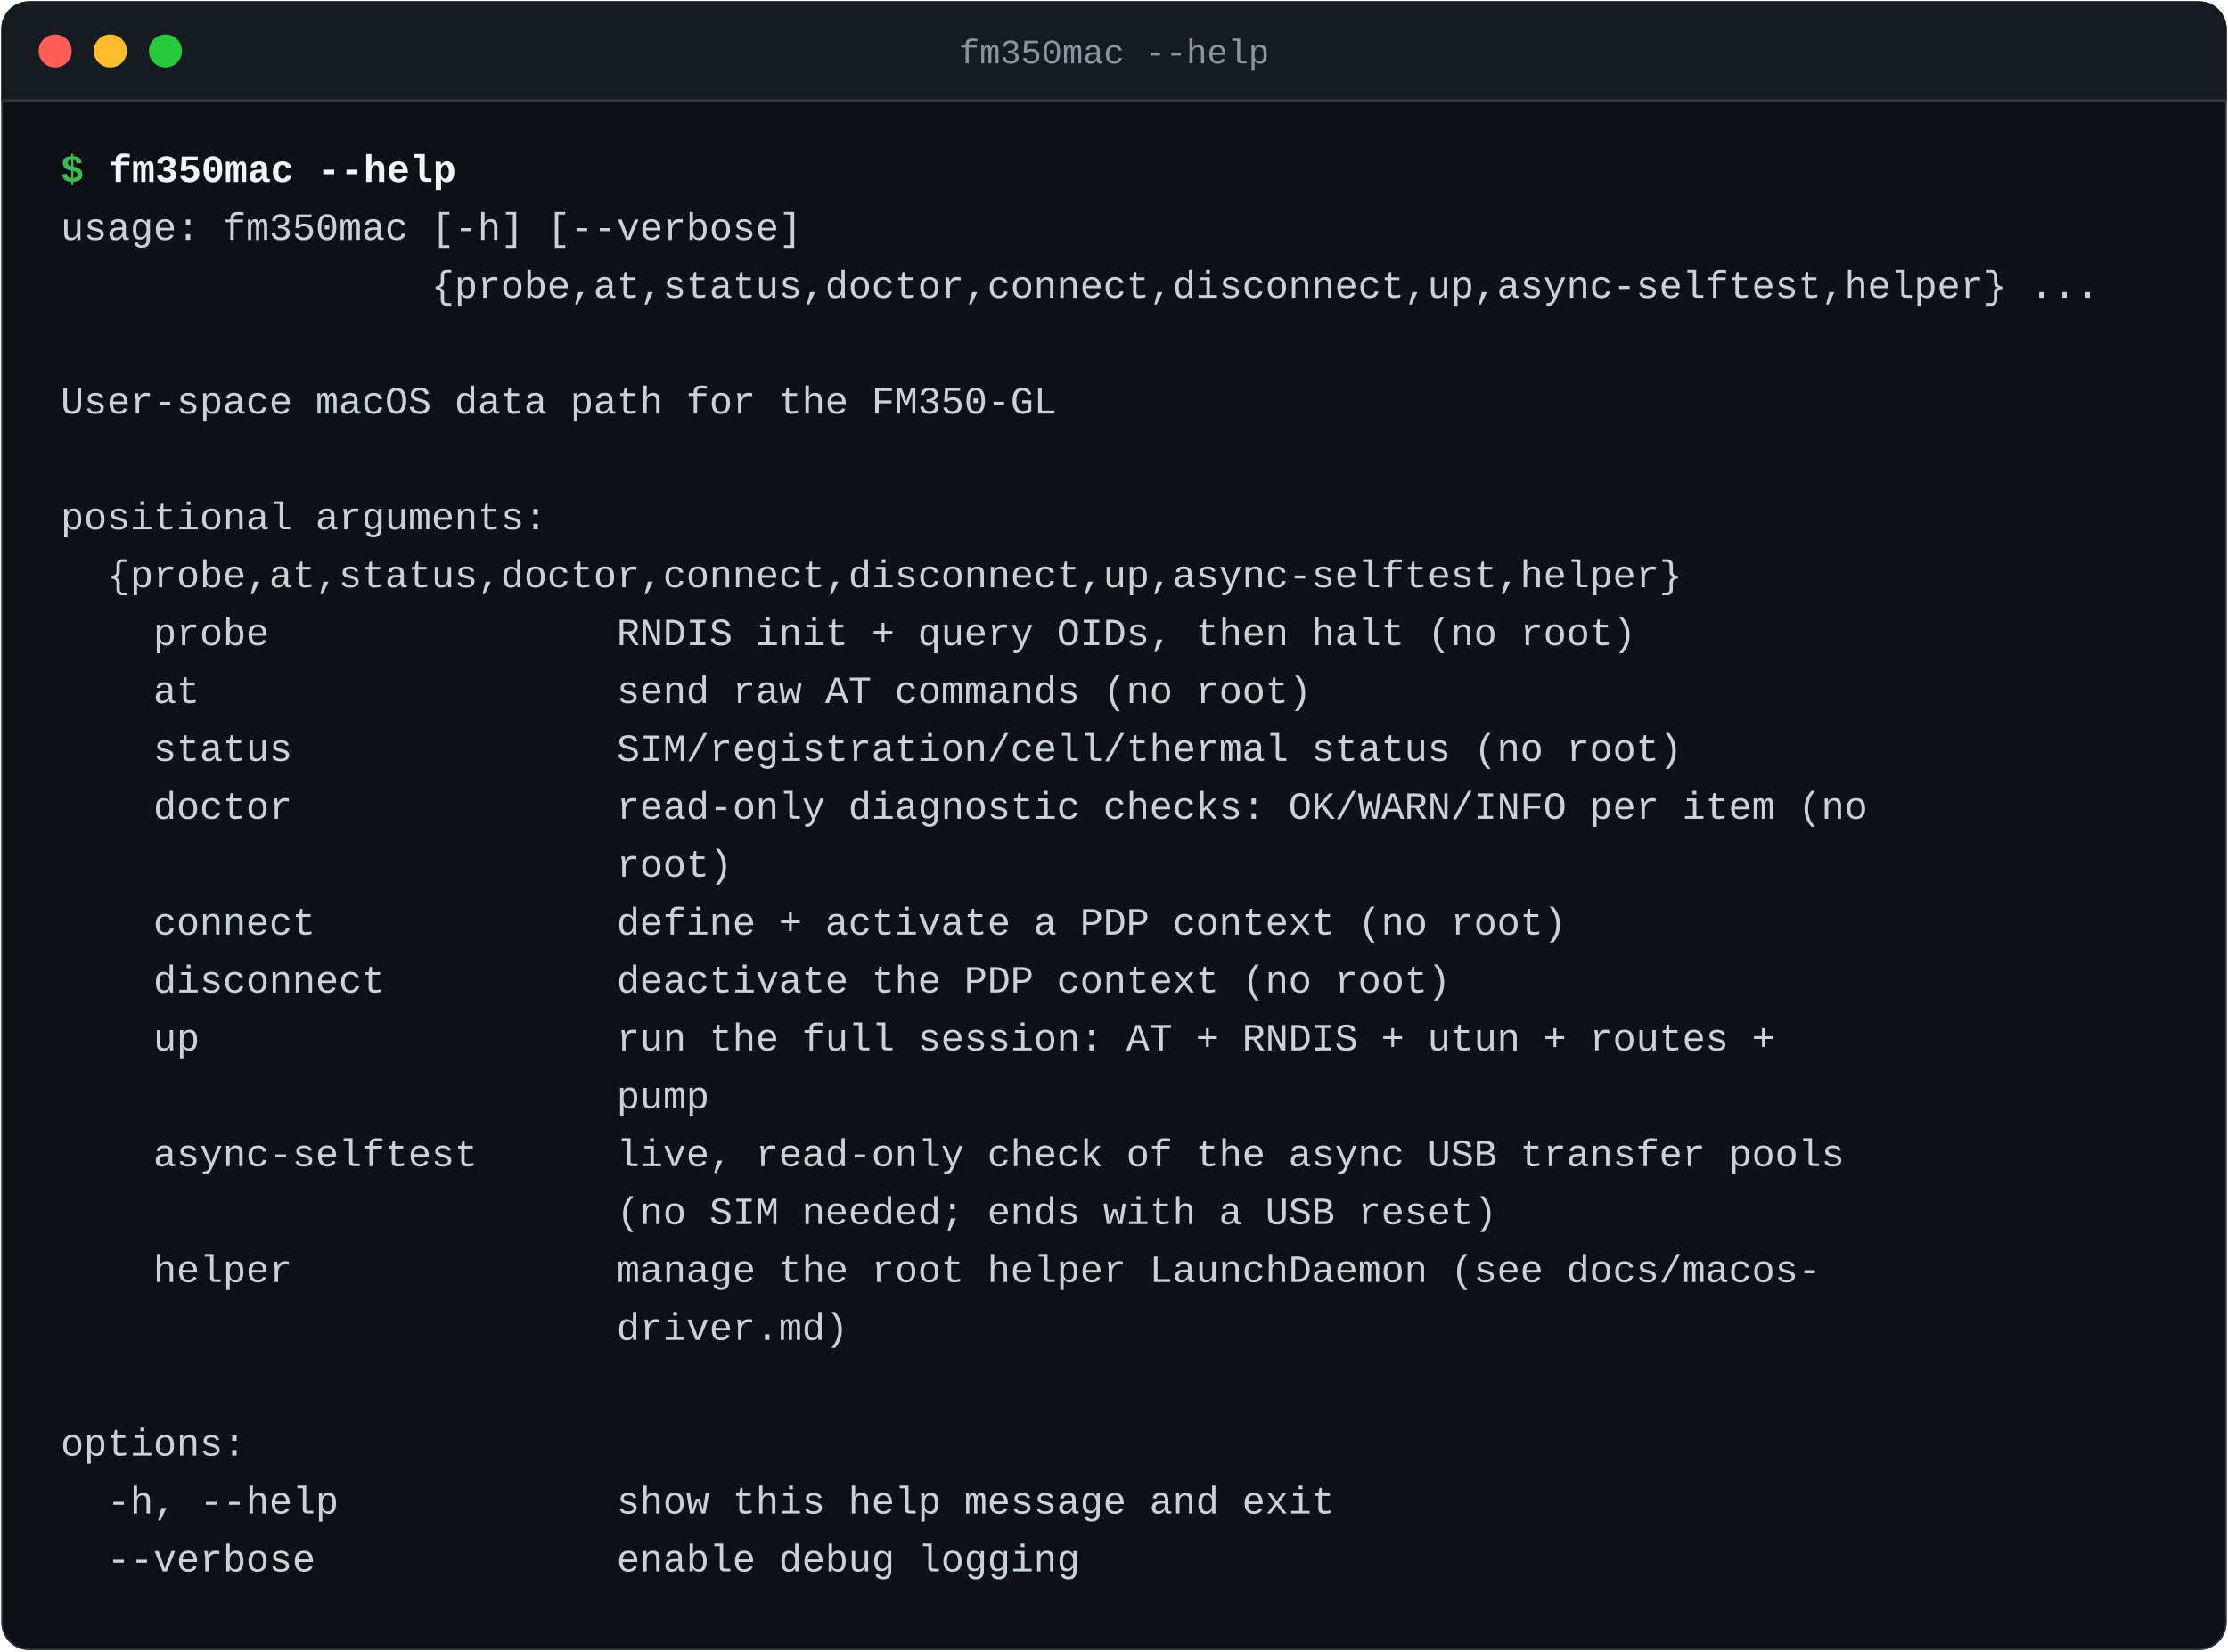
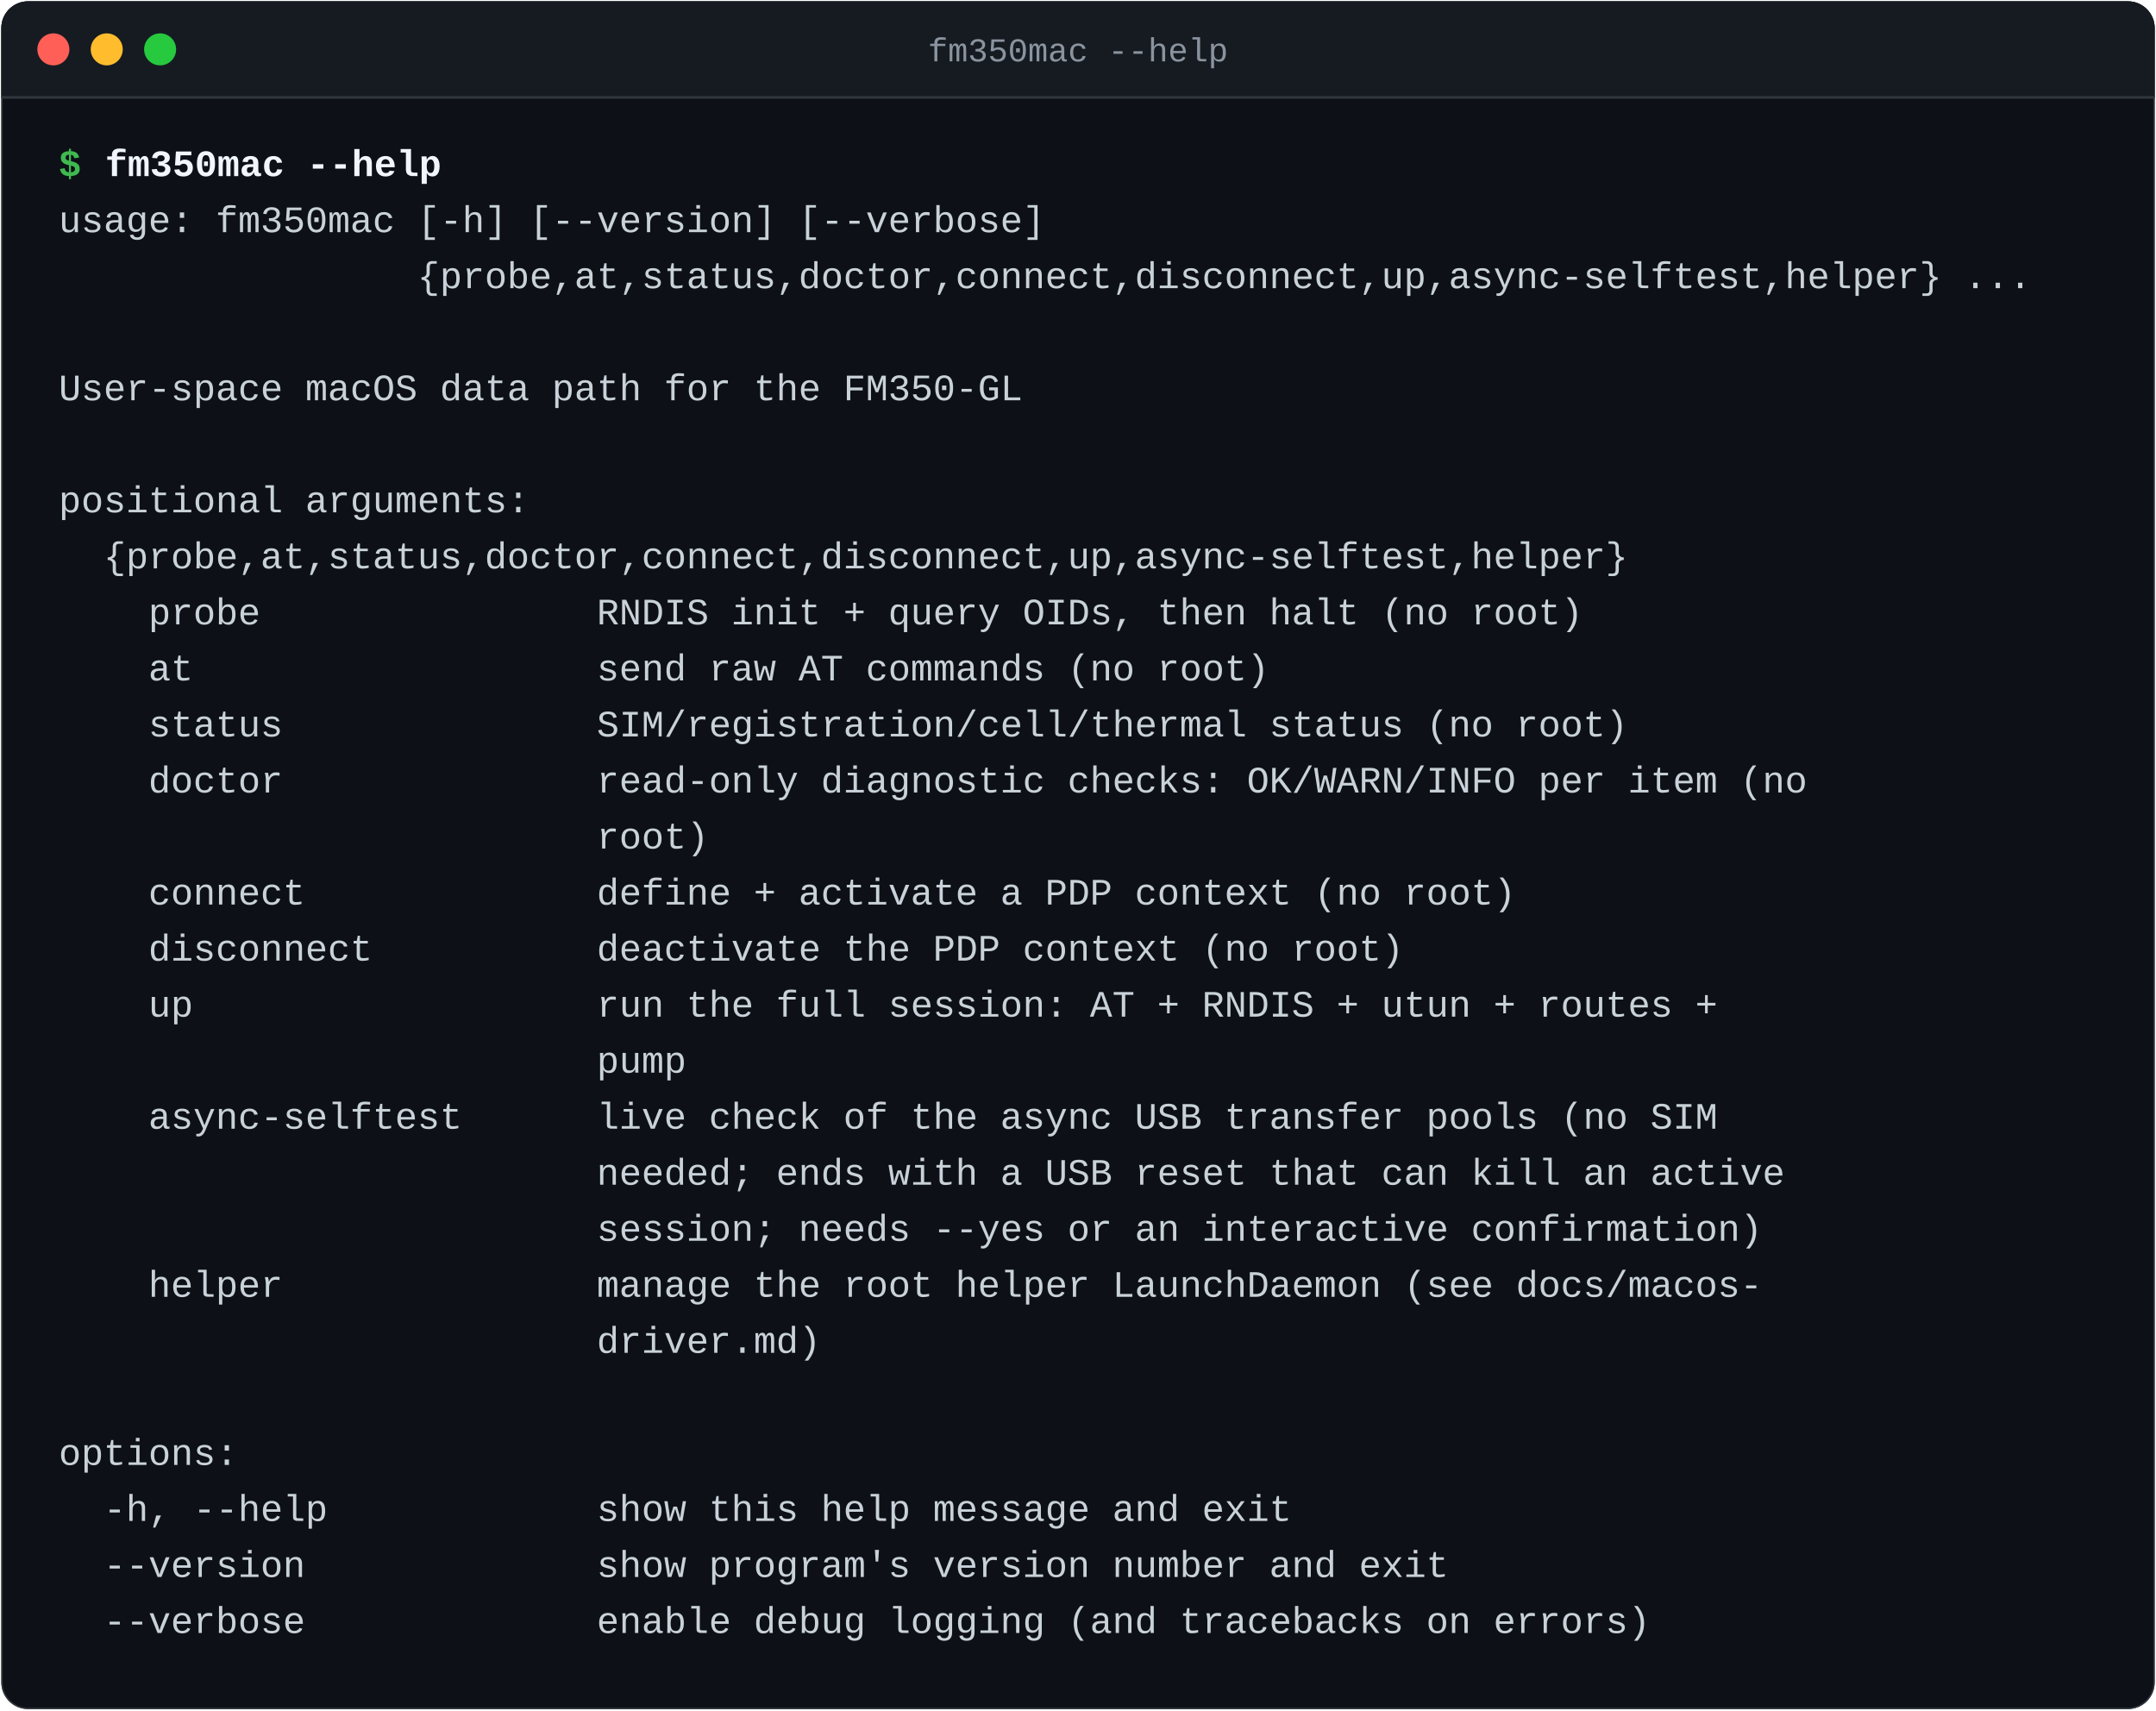
- <svg xmlns="http://www.w3.org/2000/svg" width="808" height="599" viewBox="0 0 808 599" role="img" aria-label="fm350mac --help">
+ <svg xmlns="http://www.w3.org/2000/svg" width="808" height="641" viewBox="0 0 808 641" role="img" aria-label="fm350mac --help">
  <defs>
    <clipPath id="win">
-       <rect x="0.5" y="0.5" width="807" height="598" rx="10" />
+       <rect x="0.5" y="0.5" width="807" height="640" rx="10" />
    </clipPath>
  </defs>
  <g clip-path="url(#win)">
-     <rect x="0.5" y="0.5" width="807" height="598" rx="10" fill="#0d1117" stroke="#30363d" />
+     <rect x="0.5" y="0.5" width="807" height="640" rx="10" fill="#0d1117" stroke="#30363d" />
    <rect x="0.5" y="0.5" width="807" height="36" fill="#161b22" />
    <line x1="0.5" y1="36.5" x2="807.5" y2="36.5" stroke="#30363d" />
    <circle cx="20.0" cy="18.5" r="6" fill="#ff5f56" />
    <circle cx="40.0" cy="18.5" r="6" fill="#ffbd2e" />
    <circle cx="60.0" cy="18.5" r="6" fill="#27c93f" />
    <text x="404.0" y="23" text-anchor="middle" font-family="ui-monospace, SFMono-Regular, Menlo, Consolas, Liberation Mono, monospace" font-size="12.5" fill="#8b949e">fm350mac --help</text>
    <text x="22.0" y="66.0" font-family="ui-monospace, SFMono-Regular, Menlo, Consolas, Liberation Mono, monospace" font-size="14.0" fill="#3fb950" font-weight="600" xml:space="preserve">$ </text>
    <text x="39.4" y="66.0" font-family="ui-monospace, SFMono-Regular, Menlo, Consolas, Liberation Mono, monospace" font-size="14.0" fill="#f0f6fc" font-weight="600" xml:space="preserve">fm350mac --help</text>
-     <text x="22.0" y="87.0" font-family="ui-monospace, SFMono-Regular, Menlo, Consolas, Liberation Mono, monospace" font-size="14.0" fill="#c9d1d9" xml:space="preserve">usage: fm350mac [-h] [--verbose]</text>
+     <text x="22.0" y="87.0" font-family="ui-monospace, SFMono-Regular, Menlo, Consolas, Liberation Mono, monospace" font-size="14.0" fill="#c9d1d9" xml:space="preserve">usage: fm350mac [-h] [--version] [--verbose]</text>
    <text x="22.0" y="108.0" font-family="ui-monospace, SFMono-Regular, Menlo, Consolas, Liberation Mono, monospace" font-size="14.0" fill="#c9d1d9" xml:space="preserve">                {probe,at,status,doctor,connect,disconnect,up,async-selftest,helper} ...</text>
    <text x="22.0" y="150.0" font-family="ui-monospace, SFMono-Regular, Menlo, Consolas, Liberation Mono, monospace" font-size="14.0" fill="#c9d1d9" xml:space="preserve">User-space macOS data path for the FM350-GL</text>
    <text x="22.0" y="192.0" font-family="ui-monospace, SFMono-Regular, Menlo, Consolas, Liberation Mono, monospace" font-size="14.0" fill="#c9d1d9" xml:space="preserve">positional arguments:</text>
    <text x="22.0" y="213.0" font-family="ui-monospace, SFMono-Regular, Menlo, Consolas, Liberation Mono, monospace" font-size="14.0" fill="#c9d1d9" xml:space="preserve">  {probe,at,status,doctor,connect,disconnect,up,async-selftest,helper}</text>
    <text x="22.0" y="234.0" font-family="ui-monospace, SFMono-Regular, Menlo, Consolas, Liberation Mono, monospace" font-size="14.0" fill="#c9d1d9" xml:space="preserve">    probe               RNDIS init + query OIDs, then halt (no root)</text>
    <text x="22.0" y="255.0" font-family="ui-monospace, SFMono-Regular, Menlo, Consolas, Liberation Mono, monospace" font-size="14.0" fill="#c9d1d9" xml:space="preserve">    at                  send raw AT commands (no root)</text>
    <text x="22.0" y="276.0" font-family="ui-monospace, SFMono-Regular, Menlo, Consolas, Liberation Mono, monospace" font-size="14.0" fill="#c9d1d9" xml:space="preserve">    status              SIM/registration/cell/thermal status (no root)</text>
    <text x="22.0" y="297.0" font-family="ui-monospace, SFMono-Regular, Menlo, Consolas, Liberation Mono, monospace" font-size="14.0" fill="#c9d1d9" xml:space="preserve">    doctor              read-only diagnostic checks: OK/WARN/INFO per item (no</text>
    <text x="22.0" y="318.0" font-family="ui-monospace, SFMono-Regular, Menlo, Consolas, Liberation Mono, monospace" font-size="14.0" fill="#c9d1d9" xml:space="preserve">                        root)</text>
    <text x="22.0" y="339.0" font-family="ui-monospace, SFMono-Regular, Menlo, Consolas, Liberation Mono, monospace" font-size="14.0" fill="#c9d1d9" xml:space="preserve">    connect             define + activate a PDP context (no root)</text>
    <text x="22.0" y="360.0" font-family="ui-monospace, SFMono-Regular, Menlo, Consolas, Liberation Mono, monospace" font-size="14.0" fill="#c9d1d9" xml:space="preserve">    disconnect          deactivate the PDP context (no root)</text>
    <text x="22.0" y="381.0" font-family="ui-monospace, SFMono-Regular, Menlo, Consolas, Liberation Mono, monospace" font-size="14.0" fill="#c9d1d9" xml:space="preserve">    up                  run the full session: AT + RNDIS + utun + routes +</text>
    <text x="22.0" y="402.0" font-family="ui-monospace, SFMono-Regular, Menlo, Consolas, Liberation Mono, monospace" font-size="14.0" fill="#c9d1d9" xml:space="preserve">                        pump</text>
-     <text x="22.0" y="423.0" font-family="ui-monospace, SFMono-Regular, Menlo, Consolas, Liberation Mono, monospace" font-size="14.0" fill="#c9d1d9" xml:space="preserve">    async-selftest      live, read-only check of the async USB transfer pools</text>
-     <text x="22.0" y="444.0" font-family="ui-monospace, SFMono-Regular, Menlo, Consolas, Liberation Mono, monospace" font-size="14.0" fill="#c9d1d9" xml:space="preserve">                        (no SIM needed; ends with a USB reset)</text>
-     <text x="22.0" y="465.0" font-family="ui-monospace, SFMono-Regular, Menlo, Consolas, Liberation Mono, monospace" font-size="14.0" fill="#c9d1d9" xml:space="preserve">    helper              manage the root helper LaunchDaemon (see docs/macos-</text>
-     <text x="22.0" y="486.0" font-family="ui-monospace, SFMono-Regular, Menlo, Consolas, Liberation Mono, monospace" font-size="14.0" fill="#c9d1d9" xml:space="preserve">                        driver.md)</text>
-     <text x="22.0" y="528.0" font-family="ui-monospace, SFMono-Regular, Menlo, Consolas, Liberation Mono, monospace" font-size="14.0" fill="#c9d1d9" xml:space="preserve">options:</text>
-     <text x="22.0" y="549.0" font-family="ui-monospace, SFMono-Regular, Menlo, Consolas, Liberation Mono, monospace" font-size="14.0" fill="#c9d1d9" xml:space="preserve">  -h, --help            show this help message and exit</text>
-     <text x="22.0" y="570.0" font-family="ui-monospace, SFMono-Regular, Menlo, Consolas, Liberation Mono, monospace" font-size="14.0" fill="#c9d1d9" xml:space="preserve">  --verbose             enable debug logging</text>
+     <text x="22.0" y="423.0" font-family="ui-monospace, SFMono-Regular, Menlo, Consolas, Liberation Mono, monospace" font-size="14.0" fill="#c9d1d9" xml:space="preserve">    async-selftest      live check of the async USB transfer pools (no SIM</text>
+     <text x="22.0" y="444.0" font-family="ui-monospace, SFMono-Regular, Menlo, Consolas, Liberation Mono, monospace" font-size="14.0" fill="#c9d1d9" xml:space="preserve">                        needed; ends with a USB reset that can kill an active</text>
+     <text x="22.0" y="465.0" font-family="ui-monospace, SFMono-Regular, Menlo, Consolas, Liberation Mono, monospace" font-size="14.0" fill="#c9d1d9" xml:space="preserve">                        session; needs --yes or an interactive confirmation)</text>
+     <text x="22.0" y="486.0" font-family="ui-monospace, SFMono-Regular, Menlo, Consolas, Liberation Mono, monospace" font-size="14.0" fill="#c9d1d9" xml:space="preserve">    helper              manage the root helper LaunchDaemon (see docs/macos-</text>
+     <text x="22.0" y="507.0" font-family="ui-monospace, SFMono-Regular, Menlo, Consolas, Liberation Mono, monospace" font-size="14.0" fill="#c9d1d9" xml:space="preserve">                        driver.md)</text>
+     <text x="22.0" y="549.0" font-family="ui-monospace, SFMono-Regular, Menlo, Consolas, Liberation Mono, monospace" font-size="14.0" fill="#c9d1d9" xml:space="preserve">options:</text>
+     <text x="22.0" y="570.0" font-family="ui-monospace, SFMono-Regular, Menlo, Consolas, Liberation Mono, monospace" font-size="14.0" fill="#c9d1d9" xml:space="preserve">  -h, --help            show this help message and exit</text>
+     <text x="22.0" y="591.0" font-family="ui-monospace, SFMono-Regular, Menlo, Consolas, Liberation Mono, monospace" font-size="14.0" fill="#c9d1d9" xml:space="preserve">  --version             show program's version number and exit</text>
+     <text x="22.0" y="612.0" font-family="ui-monospace, SFMono-Regular, Menlo, Consolas, Liberation Mono, monospace" font-size="14.0" fill="#c9d1d9" xml:space="preserve">  --verbose             enable debug logging (and tracebacks on errors)</text>
  </g>
</svg>
